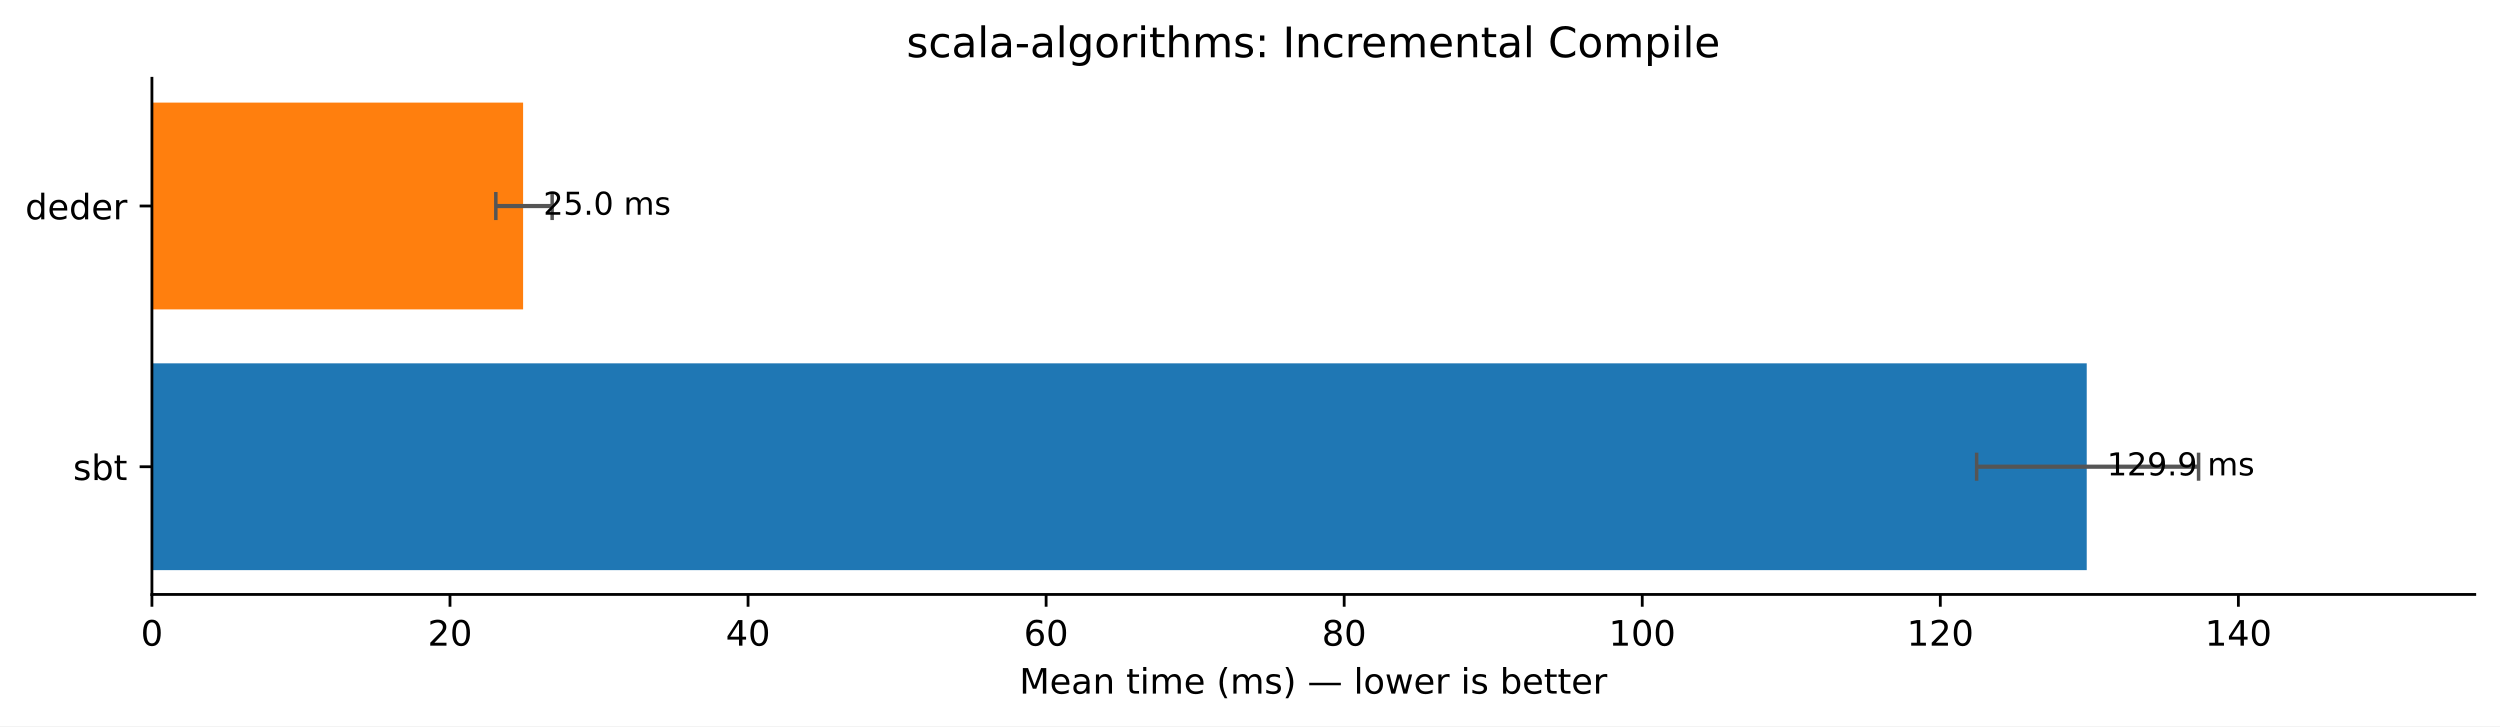
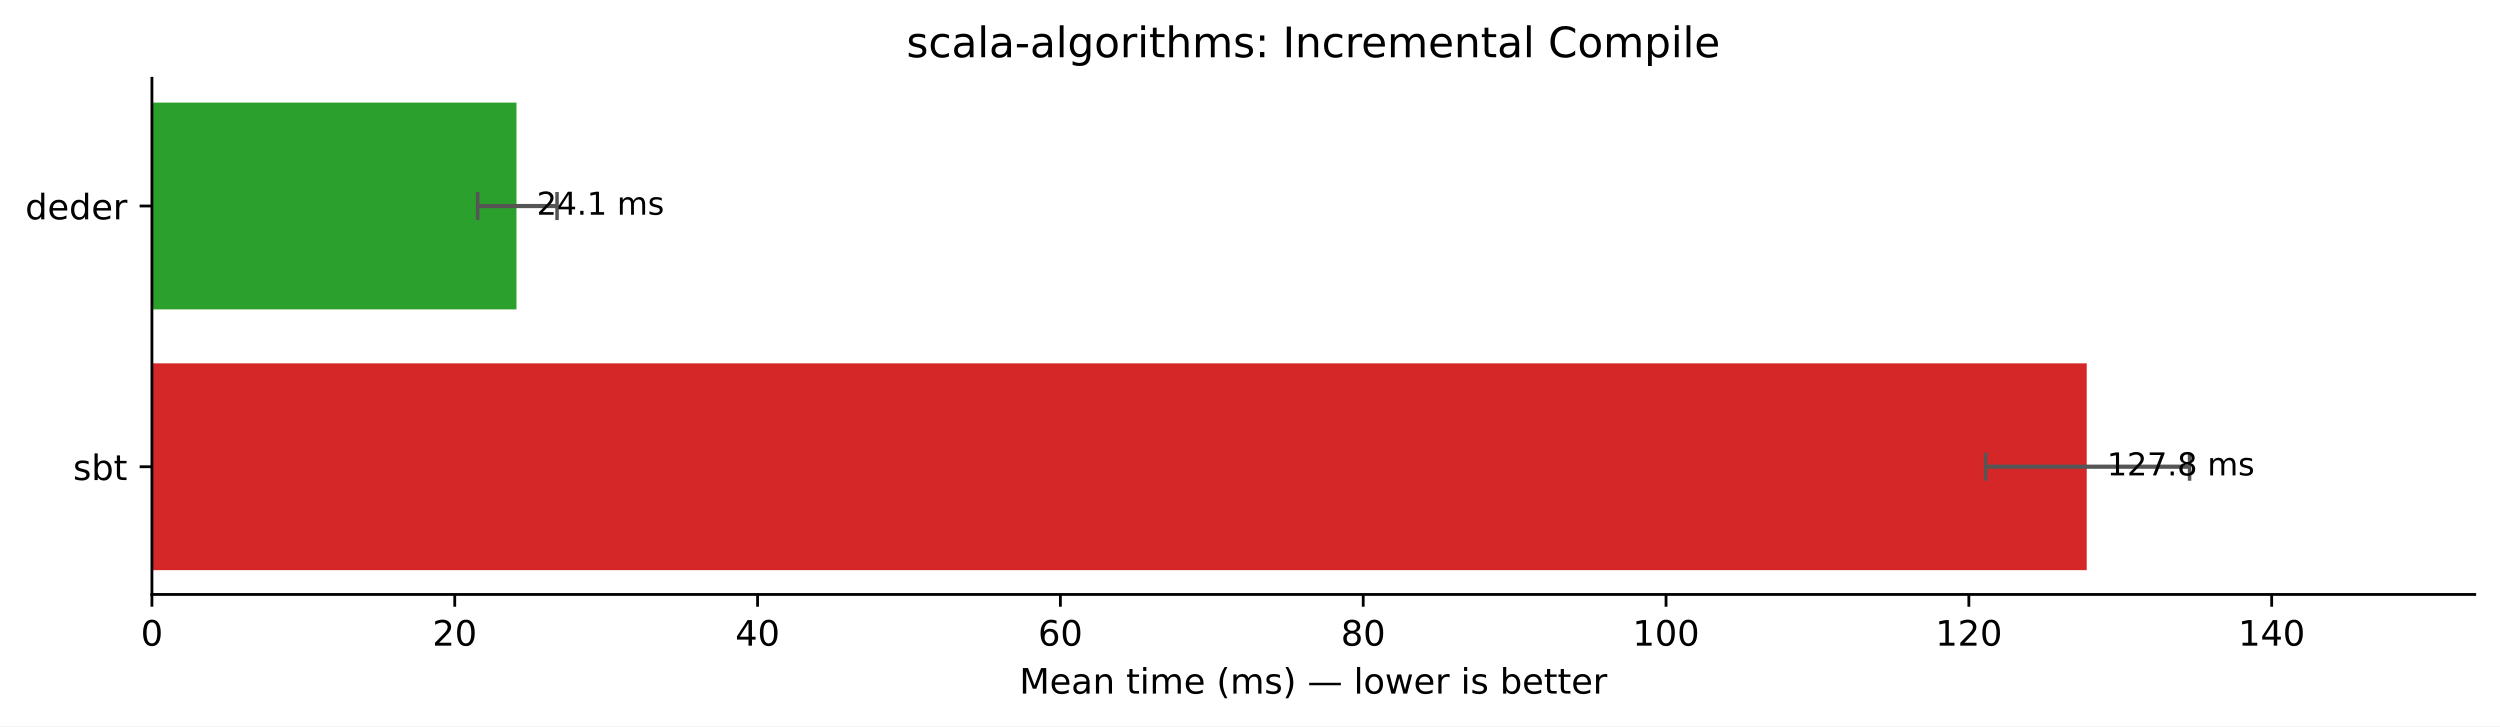
<svg xmlns="http://www.w3.org/2000/svg" xmlns:xlink="http://www.w3.org/1999/xlink" width="712.754pt" height="207.034pt" viewBox="0 0 712.754 207.034" version="1.1">
  <defs>
    <style type="text/css">*{stroke-linejoin: round; stroke-linecap: butt}</style>
  </defs>
  <g id="figure_1">
    <g id="patch_1">
      <path d="M 0 207.034  L 712.754 207.034  L 712.754 0  L 0 0  z " style="fill: #ffffff" />
    </g>
    <g id="axes_1">
      <g id="patch_2">
        <path d="M 43.314 169.478  L 705.554 169.478  L 705.554 22.318  L 43.314 22.318  z " style="fill: #ffffff" />
      </g>
      <g id="patch_3">
-         <path d="M 43.314 162.789  L 595.181 162.789  L 595.181 103.33  L 43.314 103.33  z " clip-path="url(#p914bdfd57a)" style="fill: #1f77b4; stroke: #ffffff; stroke-width: 0.5; stroke-linejoin: miter" />
+         <path d="M 43.314 162.789  L 595.181 162.789  L 595.181 103.33  L 43.314 103.33  z " clip-path="url(#p30a76e5048)" style="fill: #d62728; stroke: #ffffff; stroke-width: 0.5; stroke-linejoin: miter" />
      </g>
      <g id="patch_4">
-         <path d="M 43.314 88.466  L 149.388 88.466  L 149.388 29.007  L 43.314 29.007  z " clip-path="url(#p914bdfd57a)" style="fill: #ff7f0e; stroke: #ffffff; stroke-width: 0.5; stroke-linejoin: miter" />
+         <path d="M 43.314 88.466  L 147.498 88.466  L 147.498 29.007  L 43.314 29.007  z " clip-path="url(#p30a76e5048)" style="fill: #2ca02c; stroke: #ffffff; stroke-width: 0.5; stroke-linejoin: miter" />
      </g>
      <g id="matplotlib.axis_1">
        <g id="xtick_1">
          <g id="line2d_1">
            <defs>
-               <path id="m1d7d91717b" d="M 0 0  L 0 3.5  " style="stroke: #000000; stroke-width: 0.8" />
+               <path id="mb0602dd110" d="M 0 0  L 0 3.5  " style="stroke: #000000; stroke-width: 0.8" />
            </defs>
            <g>
-               <use xlink:href="#m1d7d91717b" x="43.314" y="169.478" style="stroke: #000000; stroke-width: 0.8" />
+               <use xlink:href="#mb0602dd110" x="43.314" y="169.478" style="stroke: #000000; stroke-width: 0.8" />
            </g>
          </g>
          <g id="text_1">
            <g transform="translate(40.13281 184.0766) scale(0.1 -0.1)">
              <defs>
                <path id="DejaVuSans-30" d="M 2034 4250  Q 1547 4250 1301 3770  Q 1056 3291 1056 2328  Q 1056 1369 1301 889  Q 1547 409 2034 409  Q 2525 409 2770 889  Q 3016 1369 3016 2328  Q 3016 3291 2770 3770  Q 2525 4250 2034 4250  z M 2034 4750  Q 2819 4750 3233 4129  Q 3647 3509 3647 2328  Q 3647 1150 3233 529  Q 2819 -91 2034 -91  Q 1250 -91 836 529  Q 422 1150 422 2328  Q 422 3509 836 4129  Q 1250 4750 2034 4750  z " transform="scale(0.015625)" />
              </defs>
              <use xlink:href="#DejaVuSans-30" />
            </g>
          </g>
        </g>
        <g id="xtick_2">
          <g id="line2d_2">
            <g>
-               <use xlink:href="#m1d7d91717b" x="128.293" y="169.478" style="stroke: #000000; stroke-width: 0.8" />
+               <use xlink:href="#mb0602dd110" x="129.649" y="169.478" style="stroke: #000000; stroke-width: 0.8" />
            </g>
          </g>
          <g id="text_2">
-             <g transform="translate(121.9303 184.0766) scale(0.1 -0.1)">
+             <g transform="translate(123.2865 184.0766) scale(0.1 -0.1)">
              <defs>
                <path id="DejaVuSans-32" d="M 1228 531  L 3431 531  L 3431 0  L 469 0  L 469 531  Q 828 903 1448 1529  Q 2069 2156 2228 2338  Q 2531 2678 2651 2914  Q 2772 3150 2772 3378  Q 2772 3750 2511 3984  Q 2250 4219 1831 4219  Q 1534 4219 1204 4116  Q 875 4013 500 3803  L 500 4441  Q 881 4594 1212 4672  Q 1544 4750 1819 4750  Q 2544 4750 2975 4387  Q 3406 4025 3406 3419  Q 3406 3131 3298 2873  Q 3191 2616 2906 2266  Q 2828 2175 2409 1742  Q 1991 1309 1228 531  z " transform="scale(0.015625)" />
              </defs>
              <use xlink:href="#DejaVuSans-32" />
              <use xlink:href="#DejaVuSans-30" transform="translate(63.62305 0)" />
            </g>
          </g>
        </g>
        <g id="xtick_3">
          <g id="line2d_3">
            <g>
-               <use xlink:href="#m1d7d91717b" x="213.272" y="169.478" style="stroke: #000000; stroke-width: 0.8" />
+               <use xlink:href="#mb0602dd110" x="215.984" y="169.478" style="stroke: #000000; stroke-width: 0.8" />
            </g>
          </g>
          <g id="text_3">
-             <g transform="translate(206.909 184.0766) scale(0.1 -0.1)">
+             <g transform="translate(209.6213 184.0766) scale(0.1 -0.1)">
              <defs>
                <path id="DejaVuSans-34" d="M 2419 4116  L 825 1625  L 2419 1625  L 2419 4116  z M 2253 4666  L 3047 4666  L 3047 1625  L 3713 1625  L 3713 1100  L 3047 1100  L 3047 0  L 2419 0  L 2419 1100  L 313 1100  L 313 1709  L 2253 4666  z " transform="scale(0.015625)" />
              </defs>
              <use xlink:href="#DejaVuSans-34" />
              <use xlink:href="#DejaVuSans-30" transform="translate(63.62305 0)" />
            </g>
          </g>
        </g>
        <g id="xtick_4">
          <g id="line2d_4">
            <g>
-               <use xlink:href="#m1d7d91717b" x="298.25" y="169.478" style="stroke: #000000; stroke-width: 0.8" />
+               <use xlink:href="#mb0602dd110" x="302.319" y="169.478" style="stroke: #000000; stroke-width: 0.8" />
            </g>
          </g>
          <g id="text_4">
-             <g transform="translate(291.8878 184.0766) scale(0.1 -0.1)">
+             <g transform="translate(295.9562 184.0766) scale(0.1 -0.1)">
              <defs>
                <path id="DejaVuSans-36" d="M 2113 2584  Q 1688 2584 1439 2293  Q 1191 2003 1191 1497  Q 1191 994 1439 701  Q 1688 409 2113 409  Q 2538 409 2786 701  Q 3034 994 3034 1497  Q 3034 2003 2786 2293  Q 2538 2584 2113 2584  z M 3366 4563  L 3366 3988  Q 3128 4100 2886 4159  Q 2644 4219 2406 4219  Q 1781 4219 1451 3797  Q 1122 3375 1075 2522  Q 1259 2794 1537 2939  Q 1816 3084 2150 3084  Q 2853 3084 3261 2657  Q 3669 2231 3669 1497  Q 3669 778 3244 343  Q 2819 -91 2113 -91  Q 1303 -91 875 529  Q 447 1150 447 2328  Q 447 3434 972 4092  Q 1497 4750 2381 4750  Q 2619 4750 2861 4703  Q 3103 4656 3366 4563  z " transform="scale(0.015625)" />
              </defs>
              <use xlink:href="#DejaVuSans-36" />
              <use xlink:href="#DejaVuSans-30" transform="translate(63.62305 0)" />
            </g>
          </g>
        </g>
        <g id="xtick_5">
          <g id="line2d_5">
            <g>
-               <use xlink:href="#m1d7d91717b" x="383.229" y="169.478" style="stroke: #000000; stroke-width: 0.8" />
+               <use xlink:href="#mb0602dd110" x="388.654" y="169.478" style="stroke: #000000; stroke-width: 0.8" />
            </g>
          </g>
          <g id="text_5">
-             <g transform="translate(376.8665 184.0766) scale(0.1 -0.1)">
+             <g transform="translate(382.2911 184.0766) scale(0.1 -0.1)">
              <defs>
                <path id="DejaVuSans-38" d="M 2034 2216  Q 1584 2216 1326 1975  Q 1069 1734 1069 1313  Q 1069 891 1326 650  Q 1584 409 2034 409  Q 2484 409 2743 651  Q 3003 894 3003 1313  Q 3003 1734 2745 1975  Q 2488 2216 2034 2216  z M 1403 2484  Q 997 2584 770 2862  Q 544 3141 544 3541  Q 544 4100 942 4425  Q 1341 4750 2034 4750  Q 2731 4750 3128 4425  Q 3525 4100 3525 3541  Q 3525 3141 3298 2862  Q 3072 2584 2669 2484  Q 3125 2378 3379 2068  Q 3634 1759 3634 1313  Q 3634 634 3220 271  Q 2806 -91 2034 -91  Q 1263 -91 848 271  Q 434 634 434 1313  Q 434 1759 690 2068  Q 947 2378 1403 2484  z M 1172 3481  Q 1172 3119 1398 2916  Q 1625 2713 2034 2713  Q 2441 2713 2670 2916  Q 2900 3119 2900 3481  Q 2900 3844 2670 4047  Q 2441 4250 2034 4250  Q 1625 4250 1398 4047  Q 1172 3844 1172 3481  z " transform="scale(0.015625)" />
              </defs>
              <use xlink:href="#DejaVuSans-38" />
              <use xlink:href="#DejaVuSans-30" transform="translate(63.62305 0)" />
            </g>
          </g>
        </g>
        <g id="xtick_6">
          <g id="line2d_6">
            <g>
-               <use xlink:href="#m1d7d91717b" x="468.208" y="169.478" style="stroke: #000000; stroke-width: 0.8" />
+               <use xlink:href="#mb0602dd110" x="474.989" y="169.478" style="stroke: #000000; stroke-width: 0.8" />
            </g>
          </g>
          <g id="text_6">
-             <g transform="translate(458.664 184.0766) scale(0.1 -0.1)">
+             <g transform="translate(465.4448 184.0766) scale(0.1 -0.1)">
              <defs>
                <path id="DejaVuSans-31" d="M 794 531  L 1825 531  L 1825 4091  L 703 3866  L 703 4441  L 1819 4666  L 2450 4666  L 2450 531  L 3481 531  L 3481 0  L 794 0  L 794 531  z " transform="scale(0.015625)" />
              </defs>
              <use xlink:href="#DejaVuSans-31" />
              <use xlink:href="#DejaVuSans-30" transform="translate(63.62305 0)" />
              <use xlink:href="#DejaVuSans-30" transform="translate(127.2461 0)" />
            </g>
          </g>
        </g>
        <g id="xtick_7">
          <g id="line2d_7">
            <g>
-               <use xlink:href="#m1d7d91717b" x="553.186" y="169.478" style="stroke: #000000; stroke-width: 0.8" />
+               <use xlink:href="#mb0602dd110" x="561.323" y="169.478" style="stroke: #000000; stroke-width: 0.8" />
            </g>
          </g>
          <g id="text_7">
-             <g transform="translate(543.6427 184.0766) scale(0.1 -0.1)">
+             <g transform="translate(551.7796 184.0766) scale(0.1 -0.1)">
              <use xlink:href="#DejaVuSans-31" />
              <use xlink:href="#DejaVuSans-32" transform="translate(63.62305 0)" />
              <use xlink:href="#DejaVuSans-30" transform="translate(127.2461 0)" />
            </g>
          </g>
        </g>
        <g id="xtick_8">
          <g id="line2d_8">
            <g>
-               <use xlink:href="#m1d7d91717b" x="638.165" y="169.478" style="stroke: #000000; stroke-width: 0.8" />
+               <use xlink:href="#mb0602dd110" x="647.658" y="169.478" style="stroke: #000000; stroke-width: 0.8" />
            </g>
          </g>
          <g id="text_8">
-             <g transform="translate(628.6215 184.0766) scale(0.1 -0.1)">
+             <g transform="translate(638.1145 184.0766) scale(0.1 -0.1)">
              <use xlink:href="#DejaVuSans-31" />
              <use xlink:href="#DejaVuSans-34" transform="translate(63.62305 0)" />
              <use xlink:href="#DejaVuSans-30" transform="translate(127.2461 0)" />
            </g>
          </g>
        </g>
        <g id="text_9">
          <g transform="translate(290.6372 197.7547) scale(0.1 -0.1)">
            <defs>
              <path id="DejaVuSans-4d" d="M 628 4666  L 1569 4666  L 2759 1491  L 3956 4666  L 4897 4666  L 4897 0  L 4281 0  L 4281 4097  L 3078 897  L 2444 897  L 1241 4097  L 1241 0  L 628 0  L 628 4666  z " transform="scale(0.015625)" />
              <path id="DejaVuSans-65" d="M 3597 1894  L 3597 1613  L 953 1613  Q 991 1019 1311 708  Q 1631 397 2203 397  Q 2534 397 2845 478  Q 3156 559 3463 722  L 3463 178  Q 3153 47 2828 -22  Q 2503 -91 2169 -91  Q 1331 -91 842 396  Q 353 884 353 1716  Q 353 2575 817 3079  Q 1281 3584 2069 3584  Q 2775 3584 3186 3129  Q 3597 2675 3597 1894  z M 3022 2063  Q 3016 2534 2758 2815  Q 2500 3097 2075 3097  Q 1594 3097 1305 2825  Q 1016 2553 972 2059  L 3022 2063  z " transform="scale(0.015625)" />
              <path id="DejaVuSans-61" d="M 2194 1759  Q 1497 1759 1228 1600  Q 959 1441 959 1056  Q 959 750 1161 570  Q 1363 391 1709 391  Q 2188 391 2477 730  Q 2766 1069 2766 1631  L 2766 1759  L 2194 1759  z M 3341 1997  L 3341 0  L 2766 0  L 2766 531  Q 2569 213 2275 61  Q 1981 -91 1556 -91  Q 1019 -91 701 211  Q 384 513 384 1019  Q 384 1609 779 1909  Q 1175 2209 1959 2209  L 2766 2209  L 2766 2266  Q 2766 2663 2505 2880  Q 2244 3097 1772 3097  Q 1472 3097 1187 3025  Q 903 2953 641 2809  L 641 3341  Q 956 3463 1253 3523  Q 1550 3584 1831 3584  Q 2591 3584 2966 3190  Q 3341 2797 3341 1997  z " transform="scale(0.015625)" />
              <path id="DejaVuSans-6e" d="M 3513 2113  L 3513 0  L 2938 0  L 2938 2094  Q 2938 2591 2744 2837  Q 2550 3084 2163 3084  Q 1697 3084 1428 2787  Q 1159 2491 1159 1978  L 1159 0  L 581 0  L 581 3500  L 1159 3500  L 1159 2956  Q 1366 3272 1645 3428  Q 1925 3584 2291 3584  Q 2894 3584 3203 3211  Q 3513 2838 3513 2113  z " transform="scale(0.015625)" />
              <path id="DejaVuSans-20" transform="scale(0.015625)" />
              <path id="DejaVuSans-74" d="M 1172 4494  L 1172 3500  L 2356 3500  L 2356 3053  L 1172 3053  L 1172 1153  Q 1172 725 1289 603  Q 1406 481 1766 481  L 2356 481  L 2356 0  L 1766 0  Q 1100 0 847 248  Q 594 497 594 1153  L 594 3053  L 172 3053  L 172 3500  L 594 3500  L 594 4494  L 1172 4494  z " transform="scale(0.015625)" />
              <path id="DejaVuSans-69" d="M 603 3500  L 1178 3500  L 1178 0  L 603 0  L 603 3500  z M 603 4863  L 1178 4863  L 1178 4134  L 603 4134  L 603 4863  z " transform="scale(0.015625)" />
              <path id="DejaVuSans-6d" d="M 3328 2828  Q 3544 3216 3844 3400  Q 4144 3584 4550 3584  Q 5097 3584 5394 3201  Q 5691 2819 5691 2113  L 5691 0  L 5113 0  L 5113 2094  Q 5113 2597 4934 2840  Q 4756 3084 4391 3084  Q 3944 3084 3684 2787  Q 3425 2491 3425 1978  L 3425 0  L 2847 0  L 2847 2094  Q 2847 2600 2669 2842  Q 2491 3084 2119 3084  Q 1678 3084 1418 2786  Q 1159 2488 1159 1978  L 1159 0  L 581 0  L 581 3500  L 1159 3500  L 1159 2956  Q 1356 3278 1631 3431  Q 1906 3584 2284 3584  Q 2666 3584 2933 3390  Q 3200 3197 3328 2828  z " transform="scale(0.015625)" />
              <path id="DejaVuSans-28" d="M 1984 4856  Q 1566 4138 1362 3434  Q 1159 2731 1159 2009  Q 1159 1288 1364 580  Q 1569 -128 1984 -844  L 1484 -844  Q 1016 -109 783 600  Q 550 1309 550 2009  Q 550 2706 781 3412  Q 1013 4119 1484 4856  L 1984 4856  z " transform="scale(0.015625)" />
              <path id="DejaVuSans-73" d="M 2834 3397  L 2834 2853  Q 2591 2978 2328 3040  Q 2066 3103 1784 3103  Q 1356 3103 1142 2972  Q 928 2841 928 2578  Q 928 2378 1081 2264  Q 1234 2150 1697 2047  L 1894 2003  Q 2506 1872 2764 1633  Q 3022 1394 3022 966  Q 3022 478 2636 193  Q 2250 -91 1575 -91  Q 1294 -91 989 -36  Q 684 19 347 128  L 347 722  Q 666 556 975 473  Q 1284 391 1588 391  Q 1994 391 2212 530  Q 2431 669 2431 922  Q 2431 1156 2273 1281  Q 2116 1406 1581 1522  L 1381 1569  Q 847 1681 609 1914  Q 372 2147 372 2553  Q 372 3047 722 3315  Q 1072 3584 1716 3584  Q 2034 3584 2315 3537  Q 2597 3491 2834 3397  z " transform="scale(0.015625)" />
              <path id="DejaVuSans-29" d="M 513 4856  L 1013 4856  Q 1481 4119 1714 3412  Q 1947 2706 1947 2009  Q 1947 1309 1714 600  Q 1481 -109 1013 -844  L 513 -844  Q 928 -128 1133 580  Q 1338 1288 1338 2009  Q 1338 2731 1133 3434  Q 928 4138 513 4856  z " transform="scale(0.015625)" />
              <path id="DejaVuSans-2014" d="M 313 1978  L 6088 1978  L 6088 1528  L 313 1528  L 313 1978  z " transform="scale(0.015625)" />
              <path id="DejaVuSans-6c" d="M 603 4863  L 1178 4863  L 1178 0  L 603 0  L 603 4863  z " transform="scale(0.015625)" />
              <path id="DejaVuSans-6f" d="M 1959 3097  Q 1497 3097 1228 2736  Q 959 2375 959 1747  Q 959 1119 1226 758  Q 1494 397 1959 397  Q 2419 397 2687 759  Q 2956 1122 2956 1747  Q 2956 2369 2687 2733  Q 2419 3097 1959 3097  z M 1959 3584  Q 2709 3584 3137 3096  Q 3566 2609 3566 1747  Q 3566 888 3137 398  Q 2709 -91 1959 -91  Q 1206 -91 779 398  Q 353 888 353 1747  Q 353 2609 779 3096  Q 1206 3584 1959 3584  z " transform="scale(0.015625)" />
              <path id="DejaVuSans-77" d="M 269 3500  L 844 3500  L 1563 769  L 2278 3500  L 2956 3500  L 3675 769  L 4391 3500  L 4966 3500  L 4050 0  L 3372 0  L 2619 2869  L 1863 0  L 1184 0  L 269 3500  z " transform="scale(0.015625)" />
              <path id="DejaVuSans-72" d="M 2631 2963  Q 2534 3019 2420 3045  Q 2306 3072 2169 3072  Q 1681 3072 1420 2755  Q 1159 2438 1159 1844  L 1159 0  L 581 0  L 581 3500  L 1159 3500  L 1159 2956  Q 1341 3275 1631 3429  Q 1922 3584 2338 3584  Q 2397 3584 2469 3576  Q 2541 3569 2628 3553  L 2631 2963  z " transform="scale(0.015625)" />
              <path id="DejaVuSans-62" d="M 3116 1747  Q 3116 2381 2855 2742  Q 2594 3103 2138 3103  Q 1681 3103 1420 2742  Q 1159 2381 1159 1747  Q 1159 1113 1420 752  Q 1681 391 2138 391  Q 2594 391 2855 752  Q 3116 1113 3116 1747  z M 1159 2969  Q 1341 3281 1617 3432  Q 1894 3584 2278 3584  Q 2916 3584 3314 3078  Q 3713 2572 3713 1747  Q 3713 922 3314 415  Q 2916 -91 2278 -91  Q 1894 -91 1617 61  Q 1341 213 1159 525  L 1159 0  L 581 0  L 581 4863  L 1159 4863  L 1159 2969  z " transform="scale(0.015625)" />
            </defs>
            <use xlink:href="#DejaVuSans-4d" />
            <use xlink:href="#DejaVuSans-65" transform="translate(86.2793 0)" />
            <use xlink:href="#DejaVuSans-61" transform="translate(147.8027 0)" />
            <use xlink:href="#DejaVuSans-6e" transform="translate(209.082 0)" />
            <use xlink:href="#DejaVuSans-20" transform="translate(272.4609 0)" />
            <use xlink:href="#DejaVuSans-74" transform="translate(304.248 0)" />
            <use xlink:href="#DejaVuSans-69" transform="translate(343.457 0)" />
            <use xlink:href="#DejaVuSans-6d" transform="translate(371.2402 0)" />
            <use xlink:href="#DejaVuSans-65" transform="translate(468.6523 0)" />
            <use xlink:href="#DejaVuSans-20" transform="translate(530.1758 0)" />
            <use xlink:href="#DejaVuSans-28" transform="translate(561.9629 0)" />
            <use xlink:href="#DejaVuSans-6d" transform="translate(600.9766 0)" />
            <use xlink:href="#DejaVuSans-73" transform="translate(698.3887 0)" />
            <use xlink:href="#DejaVuSans-29" transform="translate(750.4883 0)" />
            <use xlink:href="#DejaVuSans-20" transform="translate(789.502 0)" />
            <use xlink:href="#DejaVuSans-2014" transform="translate(821.2891 0)" />
            <use xlink:href="#DejaVuSans-20" transform="translate(921.2891 0)" />
            <use xlink:href="#DejaVuSans-6c" transform="translate(953.0762 0)" />
            <use xlink:href="#DejaVuSans-6f" transform="translate(980.8594 0)" />
            <use xlink:href="#DejaVuSans-77" transform="translate(1042.041 0)" />
            <use xlink:href="#DejaVuSans-65" transform="translate(1123.828 0)" />
            <use xlink:href="#DejaVuSans-72" transform="translate(1185.352 0)" />
            <use xlink:href="#DejaVuSans-20" transform="translate(1226.465 0)" />
            <use xlink:href="#DejaVuSans-69" transform="translate(1258.252 0)" />
            <use xlink:href="#DejaVuSans-73" transform="translate(1286.035 0)" />
            <use xlink:href="#DejaVuSans-20" transform="translate(1338.135 0)" />
            <use xlink:href="#DejaVuSans-62" transform="translate(1369.922 0)" />
            <use xlink:href="#DejaVuSans-65" transform="translate(1433.398 0)" />
            <use xlink:href="#DejaVuSans-74" transform="translate(1494.922 0)" />
            <use xlink:href="#DejaVuSans-74" transform="translate(1534.131 0)" />
            <use xlink:href="#DejaVuSans-65" transform="translate(1573.34 0)" />
            <use xlink:href="#DejaVuSans-72" transform="translate(1634.863 0)" />
          </g>
        </g>
      </g>
      <g id="matplotlib.axis_2">
        <g id="ytick_1">
          <g id="line2d_9">
            <defs>
-               <path id="ma23ed881f7" d="M 0 0  L -3.5 0  " style="stroke: #000000; stroke-width: 0.8" />
+               <path id="mf8df557eef" d="M 0 0  L -3.5 0  " style="stroke: #000000; stroke-width: 0.8" />
            </defs>
            <g>
-               <use xlink:href="#ma23ed881f7" x="43.314" y="133.06" style="stroke: #000000; stroke-width: 0.8" />
+               <use xlink:href="#mf8df557eef" x="43.314" y="133.06" style="stroke: #000000; stroke-width: 0.8" />
            </g>
          </g>
          <g id="text_10">
            <g transform="translate(20.83594 136.859) scale(0.1 -0.1)">
              <use xlink:href="#DejaVuSans-73" />
              <use xlink:href="#DejaVuSans-62" transform="translate(52.09961 0)" />
              <use xlink:href="#DejaVuSans-74" transform="translate(115.5762 0)" />
            </g>
          </g>
        </g>
        <g id="ytick_2">
          <g id="line2d_10">
            <g>
-               <use xlink:href="#ma23ed881f7" x="43.314" y="58.737" style="stroke: #000000; stroke-width: 0.8" />
+               <use xlink:href="#mf8df557eef" x="43.314" y="58.737" style="stroke: #000000; stroke-width: 0.8" />
            </g>
          </g>
          <g id="text_11">
            <g transform="translate(7.2 62.53573) scale(0.1 -0.1)">
              <defs>
                <path id="DejaVuSans-64" d="M 2906 2969  L 2906 4863  L 3481 4863  L 3481 0  L 2906 0  L 2906 525  Q 2725 213 2448 61  Q 2172 -91 1784 -91  Q 1150 -91 751 415  Q 353 922 353 1747  Q 353 2572 751 3078  Q 1150 3584 1784 3584  Q 2172 3584 2448 3432  Q 2725 3281 2906 2969  z M 947 1747  Q 947 1113 1208 752  Q 1469 391 1925 391  Q 2381 391 2643 752  Q 2906 1113 2906 1747  Q 2906 2381 2643 2742  Q 2381 3103 1925 3103  Q 1469 3103 1208 2742  Q 947 2381 947 1747  z " transform="scale(0.015625)" />
              </defs>
              <use xlink:href="#DejaVuSans-64" />
              <use xlink:href="#DejaVuSans-65" transform="translate(63.47656 0)" />
              <use xlink:href="#DejaVuSans-64" transform="translate(125 0)" />
              <use xlink:href="#DejaVuSans-65" transform="translate(188.4766 0)" />
              <use xlink:href="#DejaVuSans-72" transform="translate(250 0)" />
            </g>
          </g>
        </g>
      </g>
      <g id="LineCollection_1">
-         <path d="M 563.543 133.06  L 626.818 133.06  " clip-path="url(#p914bdfd57a)" style="fill: none; stroke: #555555; stroke-width: 1.2" />
-         <path d="M 141.358 58.737  L 157.418 58.737  " clip-path="url(#p914bdfd57a)" style="fill: none; stroke: #555555; stroke-width: 1.2" />
+         <path d="M 566.111 133.06  L 624.25 133.06  " clip-path="url(#p30a76e5048)" style="fill: none; stroke: #555555; stroke-width: 1.2" />
+         <path d="M 136.183 58.737  L 158.813 58.737  " clip-path="url(#p30a76e5048)" style="fill: none; stroke: #555555; stroke-width: 1.2" />
      </g>
      <g id="line2d_11">
        <defs>
-           <path id="m6d58c1bdb4" d="M 0 4  L 0 -4  " style="stroke: #555555" />
+           <path id="me9fd32c0d7" d="M 0 4  L 0 -4  " style="stroke: #555555" />
        </defs>
-         <g clip-path="url(#p914bdfd57a)">
-           <use xlink:href="#m6d58c1bdb4" x="563.543" y="133.06" style="fill: #1f77b4; stroke: #555555" />
-           <use xlink:href="#m6d58c1bdb4" x="141.358" y="58.737" style="fill: #1f77b4; stroke: #555555" />
+         <g clip-path="url(#p30a76e5048)">
+           <use xlink:href="#me9fd32c0d7" x="566.111" y="133.06" style="fill: #1f77b4; stroke: #555555" />
+           <use xlink:href="#me9fd32c0d7" x="136.183" y="58.737" style="fill: #1f77b4; stroke: #555555" />
        </g>
      </g>
      <g id="line2d_12">
-         <g clip-path="url(#p914bdfd57a)">
-           <use xlink:href="#m6d58c1bdb4" x="626.818" y="133.06" style="fill: #1f77b4; stroke: #555555" />
-           <use xlink:href="#m6d58c1bdb4" x="157.418" y="58.737" style="fill: #1f77b4; stroke: #555555" />
+         <g clip-path="url(#p30a76e5048)">
+           <use xlink:href="#me9fd32c0d7" x="624.25" y="133.06" style="fill: #1f77b4; stroke: #555555" />
+           <use xlink:href="#me9fd32c0d7" x="158.813" y="58.737" style="fill: #1f77b4; stroke: #555555" />
        </g>
      </g>
      <g id="patch_5">
        <path d="M 43.314 169.478  L 43.314 22.318  " style="fill: none; stroke: #000000; stroke-width: 0.8; stroke-linejoin: miter; stroke-linecap: square" />
      </g>
      <g id="patch_6">
        <path d="M 43.314 169.478  L 705.554 169.478  " style="fill: none; stroke: #000000; stroke-width: 0.8; stroke-linejoin: miter; stroke-linecap: square" />
      </g>
      <g id="text_12">
        <g transform="translate(600.6994 135.5432) scale(0.09 -0.09)">
          <defs>
-             <path id="DejaVuSans-39" d="M 703 97  L 703 672  Q 941 559 1184 500  Q 1428 441 1663 441  Q 2288 441 2617 861  Q 2947 1281 2994 2138  Q 2813 1869 2534 1725  Q 2256 1581 1919 1581  Q 1219 1581 811 2004  Q 403 2428 403 3163  Q 403 3881 828 4315  Q 1253 4750 1959 4750  Q 2769 4750 3195 4129  Q 3622 3509 3622 2328  Q 3622 1225 3098 567  Q 2575 -91 1691 -91  Q 1453 -91 1209 -44  Q 966 3 703 97  z M 1959 2075  Q 2384 2075 2632 2365  Q 2881 2656 2881 3163  Q 2881 3666 2632 3958  Q 2384 4250 1959 4250  Q 1534 4250 1286 3958  Q 1038 3666 1038 3163  Q 1038 2656 1286 2365  Q 1534 2075 1959 2075  z " transform="scale(0.015625)" />
+             <path id="DejaVuSans-37" d="M 525 4666  L 3525 4666  L 3525 4397  L 1831 0  L 1172 0  L 2766 4134  L 525 4134  L 525 4666  z " transform="scale(0.015625)" />
            <path id="DejaVuSans-2e" d="M 684 794  L 1344 794  L 1344 0  L 684 0  L 684 794  z " transform="scale(0.015625)" />
          </defs>
          <use xlink:href="#DejaVuSans-31" />
          <use xlink:href="#DejaVuSans-32" transform="translate(63.62305 0)" />
-           <use xlink:href="#DejaVuSans-39" transform="translate(127.2461 0)" />
+           <use xlink:href="#DejaVuSans-37" transform="translate(127.2461 0)" />
          <use xlink:href="#DejaVuSans-2e" transform="translate(190.8691 0)" />
-           <use xlink:href="#DejaVuSans-39" transform="translate(222.6562 0)" />
+           <use xlink:href="#DejaVuSans-38" transform="translate(222.6562 0)" />
          <use xlink:href="#DejaVuSans-20" transform="translate(286.2793 0)" />
          <use xlink:href="#DejaVuSans-6d" transform="translate(318.0664 0)" />
          <use xlink:href="#DejaVuSans-73" transform="translate(415.4785 0)" />
        </g>
      </g>
      <g id="text_13">
-         <g transform="translate(154.9069 61.21995) scale(0.09 -0.09)">
-           <defs>
-             <path id="DejaVuSans-35" d="M 691 4666  L 3169 4666  L 3169 4134  L 1269 4134  L 1269 2991  Q 1406 3038 1543 3061  Q 1681 3084 1819 3084  Q 2600 3084 3056 2656  Q 3513 2228 3513 1497  Q 3513 744 3044 326  Q 2575 -91 1722 -91  Q 1428 -91 1123 -41  Q 819 9 494 109  L 494 744  Q 775 591 1075 516  Q 1375 441 1709 441  Q 2250 441 2565 725  Q 2881 1009 2881 1497  Q 2881 1984 2565 2268  Q 2250 2553 1709 2553  Q 1456 2553 1204 2497  Q 953 2441 691 2322  L 691 4666  z " transform="scale(0.015625)" />
-           </defs>
+         <g transform="translate(153.017 61.21995) scale(0.09 -0.09)">
          <use xlink:href="#DejaVuSans-32" />
-           <use xlink:href="#DejaVuSans-35" transform="translate(63.62305 0)" />
+           <use xlink:href="#DejaVuSans-34" transform="translate(63.62305 0)" />
          <use xlink:href="#DejaVuSans-2e" transform="translate(127.2461 0)" />
-           <use xlink:href="#DejaVuSans-30" transform="translate(159.0332 0)" />
+           <use xlink:href="#DejaVuSans-31" transform="translate(159.0332 0)" />
          <use xlink:href="#DejaVuSans-20" transform="translate(222.6562 0)" />
          <use xlink:href="#DejaVuSans-6d" transform="translate(254.4434 0)" />
          <use xlink:href="#DejaVuSans-73" transform="translate(351.8555 0)" />
        </g>
      </g>
      <g id="text_14">
        <g transform="translate(258.4372 16.31812) scale(0.12 -0.12)">
          <defs>
            <path id="DejaVuSans-63" d="M 3122 3366  L 3122 2828  Q 2878 2963 2633 3030  Q 2388 3097 2138 3097  Q 1578 3097 1268 2742  Q 959 2388 959 1747  Q 959 1106 1268 751  Q 1578 397 2138 397  Q 2388 397 2633 464  Q 2878 531 3122 666  L 3122 134  Q 2881 22 2623 -34  Q 2366 -91 2075 -91  Q 1284 -91 818 406  Q 353 903 353 1747  Q 353 2603 823 3093  Q 1294 3584 2113 3584  Q 2378 3584 2631 3529  Q 2884 3475 3122 3366  z " transform="scale(0.015625)" />
            <path id="DejaVuSans-2d" d="M 313 2009  L 1997 2009  L 1997 1497  L 313 1497  L 313 2009  z " transform="scale(0.015625)" />
            <path id="DejaVuSans-67" d="M 2906 1791  Q 2906 2416 2648 2759  Q 2391 3103 1925 3103  Q 1463 3103 1205 2759  Q 947 2416 947 1791  Q 947 1169 1205 825  Q 1463 481 1925 481  Q 2391 481 2648 825  Q 2906 1169 2906 1791  z M 3481 434  Q 3481 -459 3084 -895  Q 2688 -1331 1869 -1331  Q 1566 -1331 1297 -1286  Q 1028 -1241 775 -1147  L 775 -588  Q 1028 -725 1275 -790  Q 1522 -856 1778 -856  Q 2344 -856 2625 -561  Q 2906 -266 2906 331  L 2906 616  Q 2728 306 2450 153  Q 2172 0 1784 0  Q 1141 0 747 490  Q 353 981 353 1791  Q 353 2603 747 3093  Q 1141 3584 1784 3584  Q 2172 3584 2450 3431  Q 2728 3278 2906 2969  L 2906 3500  L 3481 3500  L 3481 434  z " transform="scale(0.015625)" />
            <path id="DejaVuSans-68" d="M 3513 2113  L 3513 0  L 2938 0  L 2938 2094  Q 2938 2591 2744 2837  Q 2550 3084 2163 3084  Q 1697 3084 1428 2787  Q 1159 2491 1159 1978  L 1159 0  L 581 0  L 581 4863  L 1159 4863  L 1159 2956  Q 1366 3272 1645 3428  Q 1925 3584 2291 3584  Q 2894 3584 3203 3211  Q 3513 2838 3513 2113  z " transform="scale(0.015625)" />
            <path id="DejaVuSans-3a" d="M 750 794  L 1409 794  L 1409 0  L 750 0  L 750 794  z M 750 3309  L 1409 3309  L 1409 2516  L 750 2516  L 750 3309  z " transform="scale(0.015625)" />
            <path id="DejaVuSans-49" d="M 628 4666  L 1259 4666  L 1259 0  L 628 0  L 628 4666  z " transform="scale(0.015625)" />
            <path id="DejaVuSans-43" d="M 4122 4306  L 4122 3641  Q 3803 3938 3442 4084  Q 3081 4231 2675 4231  Q 1875 4231 1450 3742  Q 1025 3253 1025 2328  Q 1025 1406 1450 917  Q 1875 428 2675 428  Q 3081 428 3442 575  Q 3803 722 4122 1019  L 4122 359  Q 3791 134 3420 21  Q 3050 -91 2638 -91  Q 1578 -91 968 557  Q 359 1206 359 2328  Q 359 3453 968 4101  Q 1578 4750 2638 4750  Q 3056 4750 3426 4639  Q 3797 4528 4122 4306  z " transform="scale(0.015625)" />
            <path id="DejaVuSans-70" d="M 1159 525  L 1159 -1331  L 581 -1331  L 581 3500  L 1159 3500  L 1159 2969  Q 1341 3281 1617 3432  Q 1894 3584 2278 3584  Q 2916 3584 3314 3078  Q 3713 2572 3713 1747  Q 3713 922 3314 415  Q 2916 -91 2278 -91  Q 1894 -91 1617 61  Q 1341 213 1159 525  z M 3116 1747  Q 3116 2381 2855 2742  Q 2594 3103 2138 3103  Q 1681 3103 1420 2742  Q 1159 2381 1159 1747  Q 1159 1113 1420 752  Q 1681 391 2138 391  Q 2594 391 2855 752  Q 3116 1113 3116 1747  z " transform="scale(0.015625)" />
          </defs>
          <use xlink:href="#DejaVuSans-73" />
          <use xlink:href="#DejaVuSans-63" transform="translate(52.09961 0)" />
          <use xlink:href="#DejaVuSans-61" transform="translate(107.0801 0)" />
          <use xlink:href="#DejaVuSans-6c" transform="translate(168.3594 0)" />
          <use xlink:href="#DejaVuSans-61" transform="translate(196.1426 0)" />
          <use xlink:href="#DejaVuSans-2d" transform="translate(257.4219 0)" />
          <use xlink:href="#DejaVuSans-61" transform="translate(293.5059 0)" />
          <use xlink:href="#DejaVuSans-6c" transform="translate(354.7852 0)" />
          <use xlink:href="#DejaVuSans-67" transform="translate(382.5684 0)" />
          <use xlink:href="#DejaVuSans-6f" transform="translate(446.0449 0)" />
          <use xlink:href="#DejaVuSans-72" transform="translate(507.2266 0)" />
          <use xlink:href="#DejaVuSans-69" transform="translate(548.3398 0)" />
          <use xlink:href="#DejaVuSans-74" transform="translate(576.123 0)" />
          <use xlink:href="#DejaVuSans-68" transform="translate(615.332 0)" />
          <use xlink:href="#DejaVuSans-6d" transform="translate(678.7109 0)" />
          <use xlink:href="#DejaVuSans-73" transform="translate(776.123 0)" />
          <use xlink:href="#DejaVuSans-3a" transform="translate(828.2227 0)" />
          <use xlink:href="#DejaVuSans-20" transform="translate(861.9141 0)" />
          <use xlink:href="#DejaVuSans-49" transform="translate(893.7012 0)" />
          <use xlink:href="#DejaVuSans-6e" transform="translate(923.1934 0)" />
          <use xlink:href="#DejaVuSans-63" transform="translate(986.5723 0)" />
          <use xlink:href="#DejaVuSans-72" transform="translate(1041.553 0)" />
          <use xlink:href="#DejaVuSans-65" transform="translate(1080.416 0)" />
          <use xlink:href="#DejaVuSans-6d" transform="translate(1141.939 0)" />
          <use xlink:href="#DejaVuSans-65" transform="translate(1239.352 0)" />
          <use xlink:href="#DejaVuSans-6e" transform="translate(1300.875 0)" />
          <use xlink:href="#DejaVuSans-74" transform="translate(1364.254 0)" />
          <use xlink:href="#DejaVuSans-61" transform="translate(1403.463 0)" />
          <use xlink:href="#DejaVuSans-6c" transform="translate(1464.742 0)" />
          <use xlink:href="#DejaVuSans-20" transform="translate(1492.525 0)" />
          <use xlink:href="#DejaVuSans-43" transform="translate(1524.312 0)" />
          <use xlink:href="#DejaVuSans-6f" transform="translate(1594.137 0)" />
          <use xlink:href="#DejaVuSans-6d" transform="translate(1655.318 0)" />
          <use xlink:href="#DejaVuSans-70" transform="translate(1752.73 0)" />
          <use xlink:href="#DejaVuSans-69" transform="translate(1816.207 0)" />
          <use xlink:href="#DejaVuSans-6c" transform="translate(1843.99 0)" />
          <use xlink:href="#DejaVuSans-65" transform="translate(1871.773 0)" />
        </g>
      </g>
    </g>
  </g>
  <defs>
-     <clipPath id="p914bdfd57a">
+     <clipPath id="p30a76e5048">
      <rect x="43.314" y="22.318" width="662.24" height="147.16" />
    </clipPath>
  </defs>
</svg>
